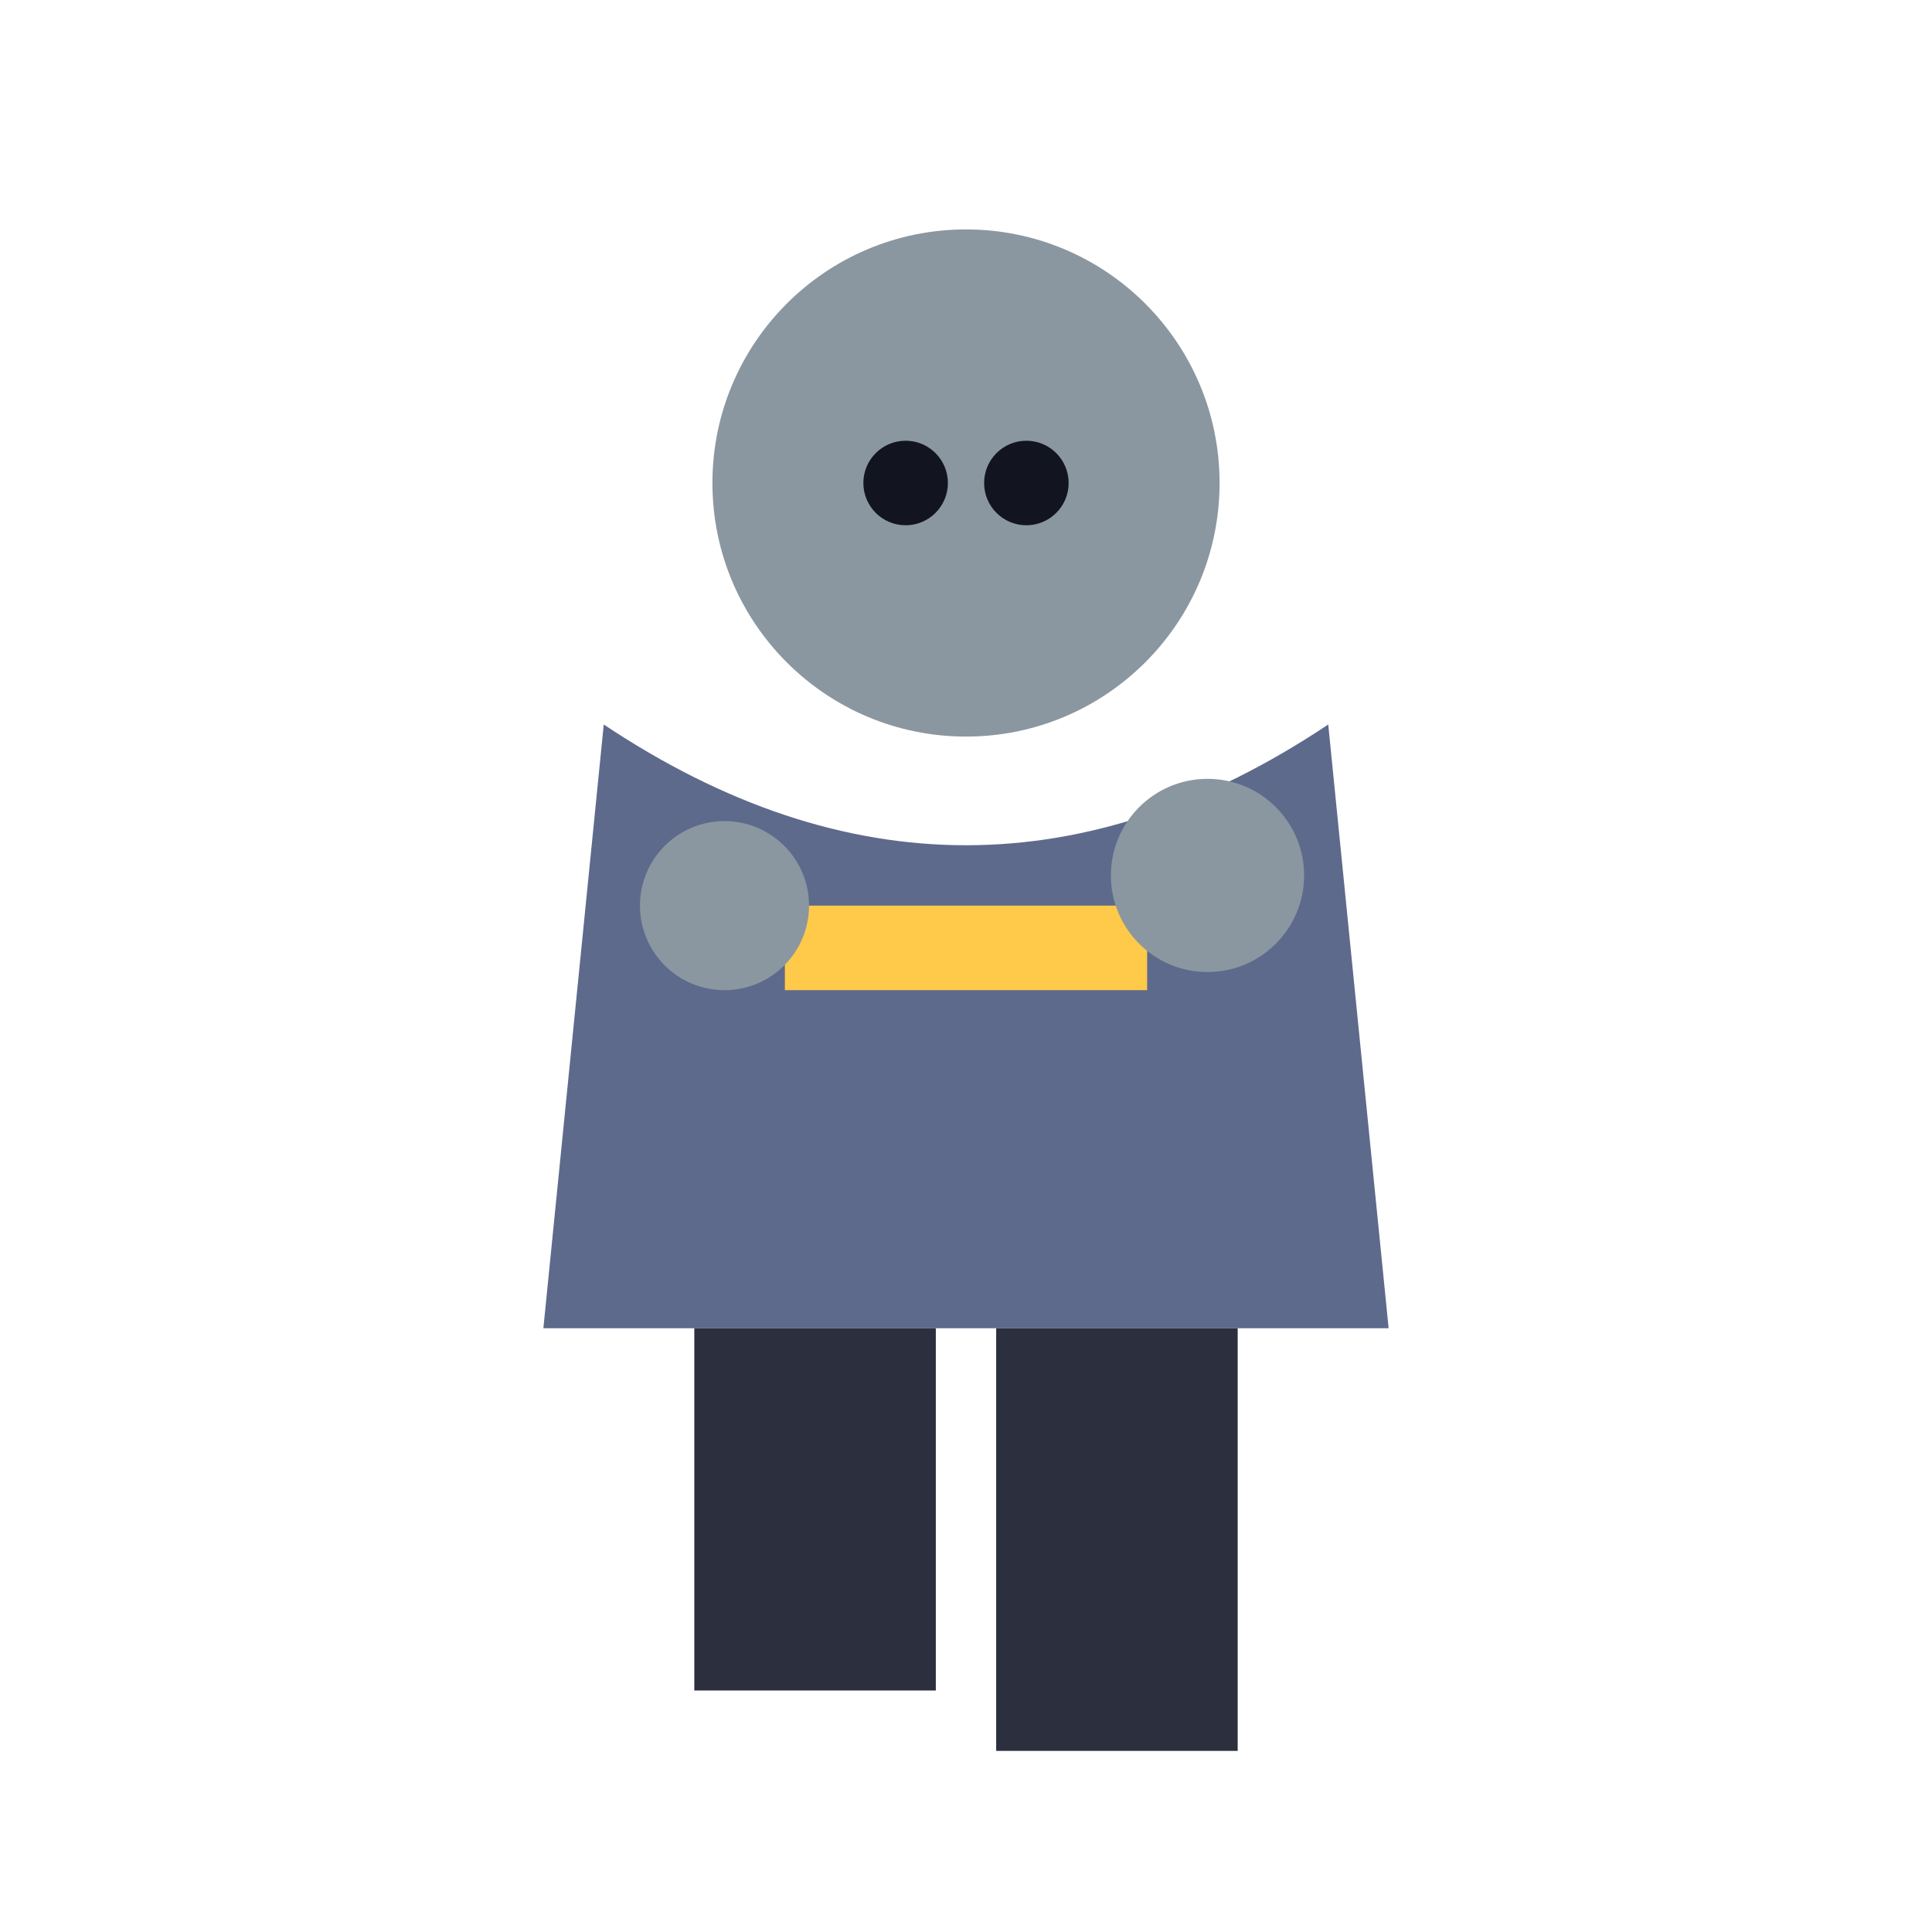
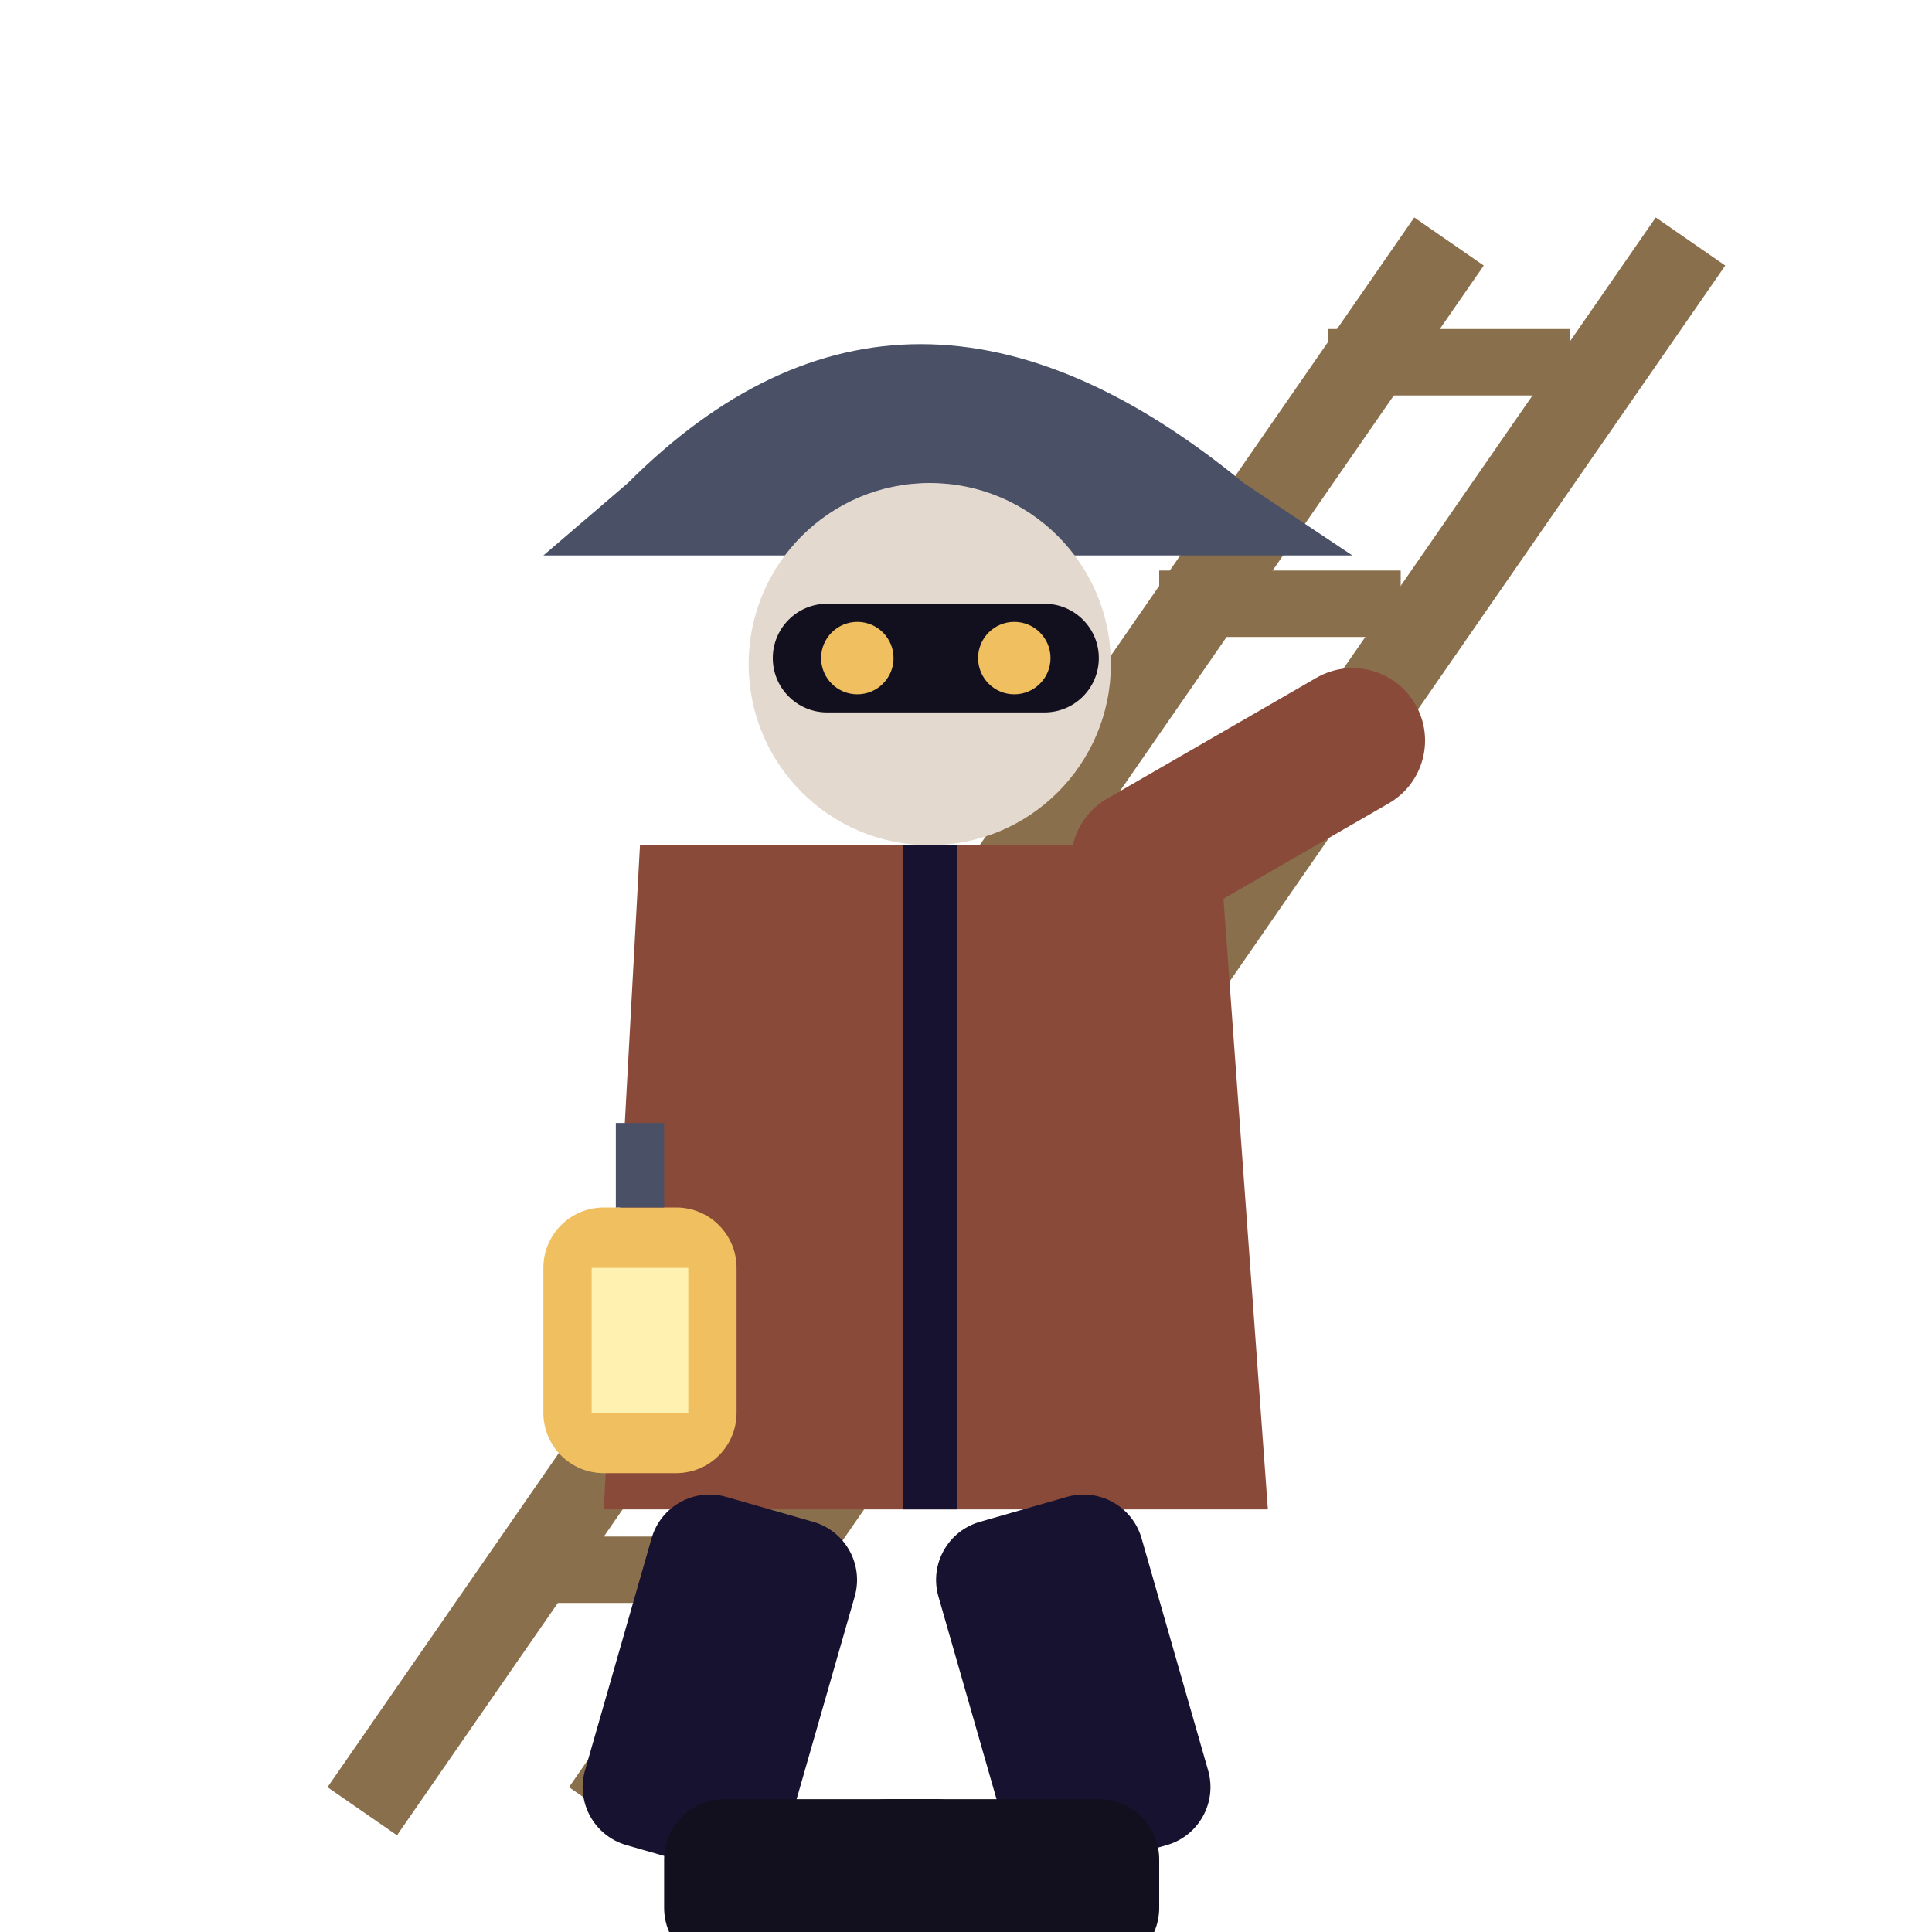
<svg xmlns="http://www.w3.org/2000/svg" viewBox="0 0 32 32">
-   <circle cx="16" cy="8" r="4.2" fill="#8A97A0" />
-   <circle cx="15" cy="8" r="0.7" fill="#12141f" />
-   <circle cx="17" cy="8" r="0.7" fill="#12141f" />
-   <path d="M10,12 L9,22 L23,22 L22,12 Q16,16 10,12 Z" fill="#5E6A8C" />
-   <rect x="13" y="15" width="6" height="1.4" fill="#FFC94A" />
-   <circle cx="12" cy="15" r="1.4" fill="#8A97A0" />
-   <circle cx="20" cy="14.5" r="1.6" fill="#8A97A0" />
-   <rect x="11.5" y="22" width="4" height="6" fill="#2B2F3E" />
-   <rect x="16.5" y="22" width="4" height="7" fill="#2B2F3E" />
+   <path d="M6,30 L24,4 M10,30 L28,4" stroke="#8A6F4D" stroke-width="1.4" fill="none" />
+   <path d="M8.4,26 L12.4,26 M11,22 L15,22 M13.8,18 L17.8,18 M16.4,14 L20.4,14 M19.2,10 L23.2,10 M22,6 L26,6" stroke="#8A6F4D" stroke-width="1.1" />
+   <path d="M10.4,8 Q15,3.4 20.6,8 L22.4,9.2 L9,9.2 Z" fill="#4A5066" />
+   <circle cx="15.4" cy="11" r="3" fill="#E3D9CF" />
+   <rect x="12.8" y="10" width="5.4" height="1.8" rx="0.9" fill="#120F1E" />
+   <circle cx="14.2" cy="10.9" r="0.6" fill="#F0C060" />
+   <circle cx="16.8" cy="10.9" r="0.6" fill="#F0C060" />
+   <path d="M10.6,14 H20.2 L21,25 H10 Z" fill="#8A4A3A" />
+   <path d="M15.4,14 V25" stroke="#171230" stroke-width="0.9" />
+   <rect x="9" y="20" width="3.2" height="4.4" rx="1" fill="#F0C060" />
+   <rect x="9.8" y="21" width="1.6" height="2.4" fill="#FFF2B0" />
+   <path d="M10.6,20 V18.6" stroke="#4A5066" stroke-width="0.8" />
+   <rect x="17.4" y="13.8" width="6.4" height="2.4" rx="1.2" fill="#8A4A3A" transform="rotate(-30 17.4 14)" />
+   <rect x="11" y="25" width="3.5" height="6" rx="1" fill="#171230" transform="rotate(16 12.75 25)" />
+   <rect x="15.2" y="25" width="3.5" height="6" rx="1" fill="#171230" transform="rotate(-16 16.95 25)" />
+   <rect x="11" y="29.8" width="5.5" height="2.8" rx="1" fill="#120F1E" />
+   <rect x="13.7" y="29.8" width="5.5" height="2.8" rx="1" fill="#120F1E" />
</svg>
